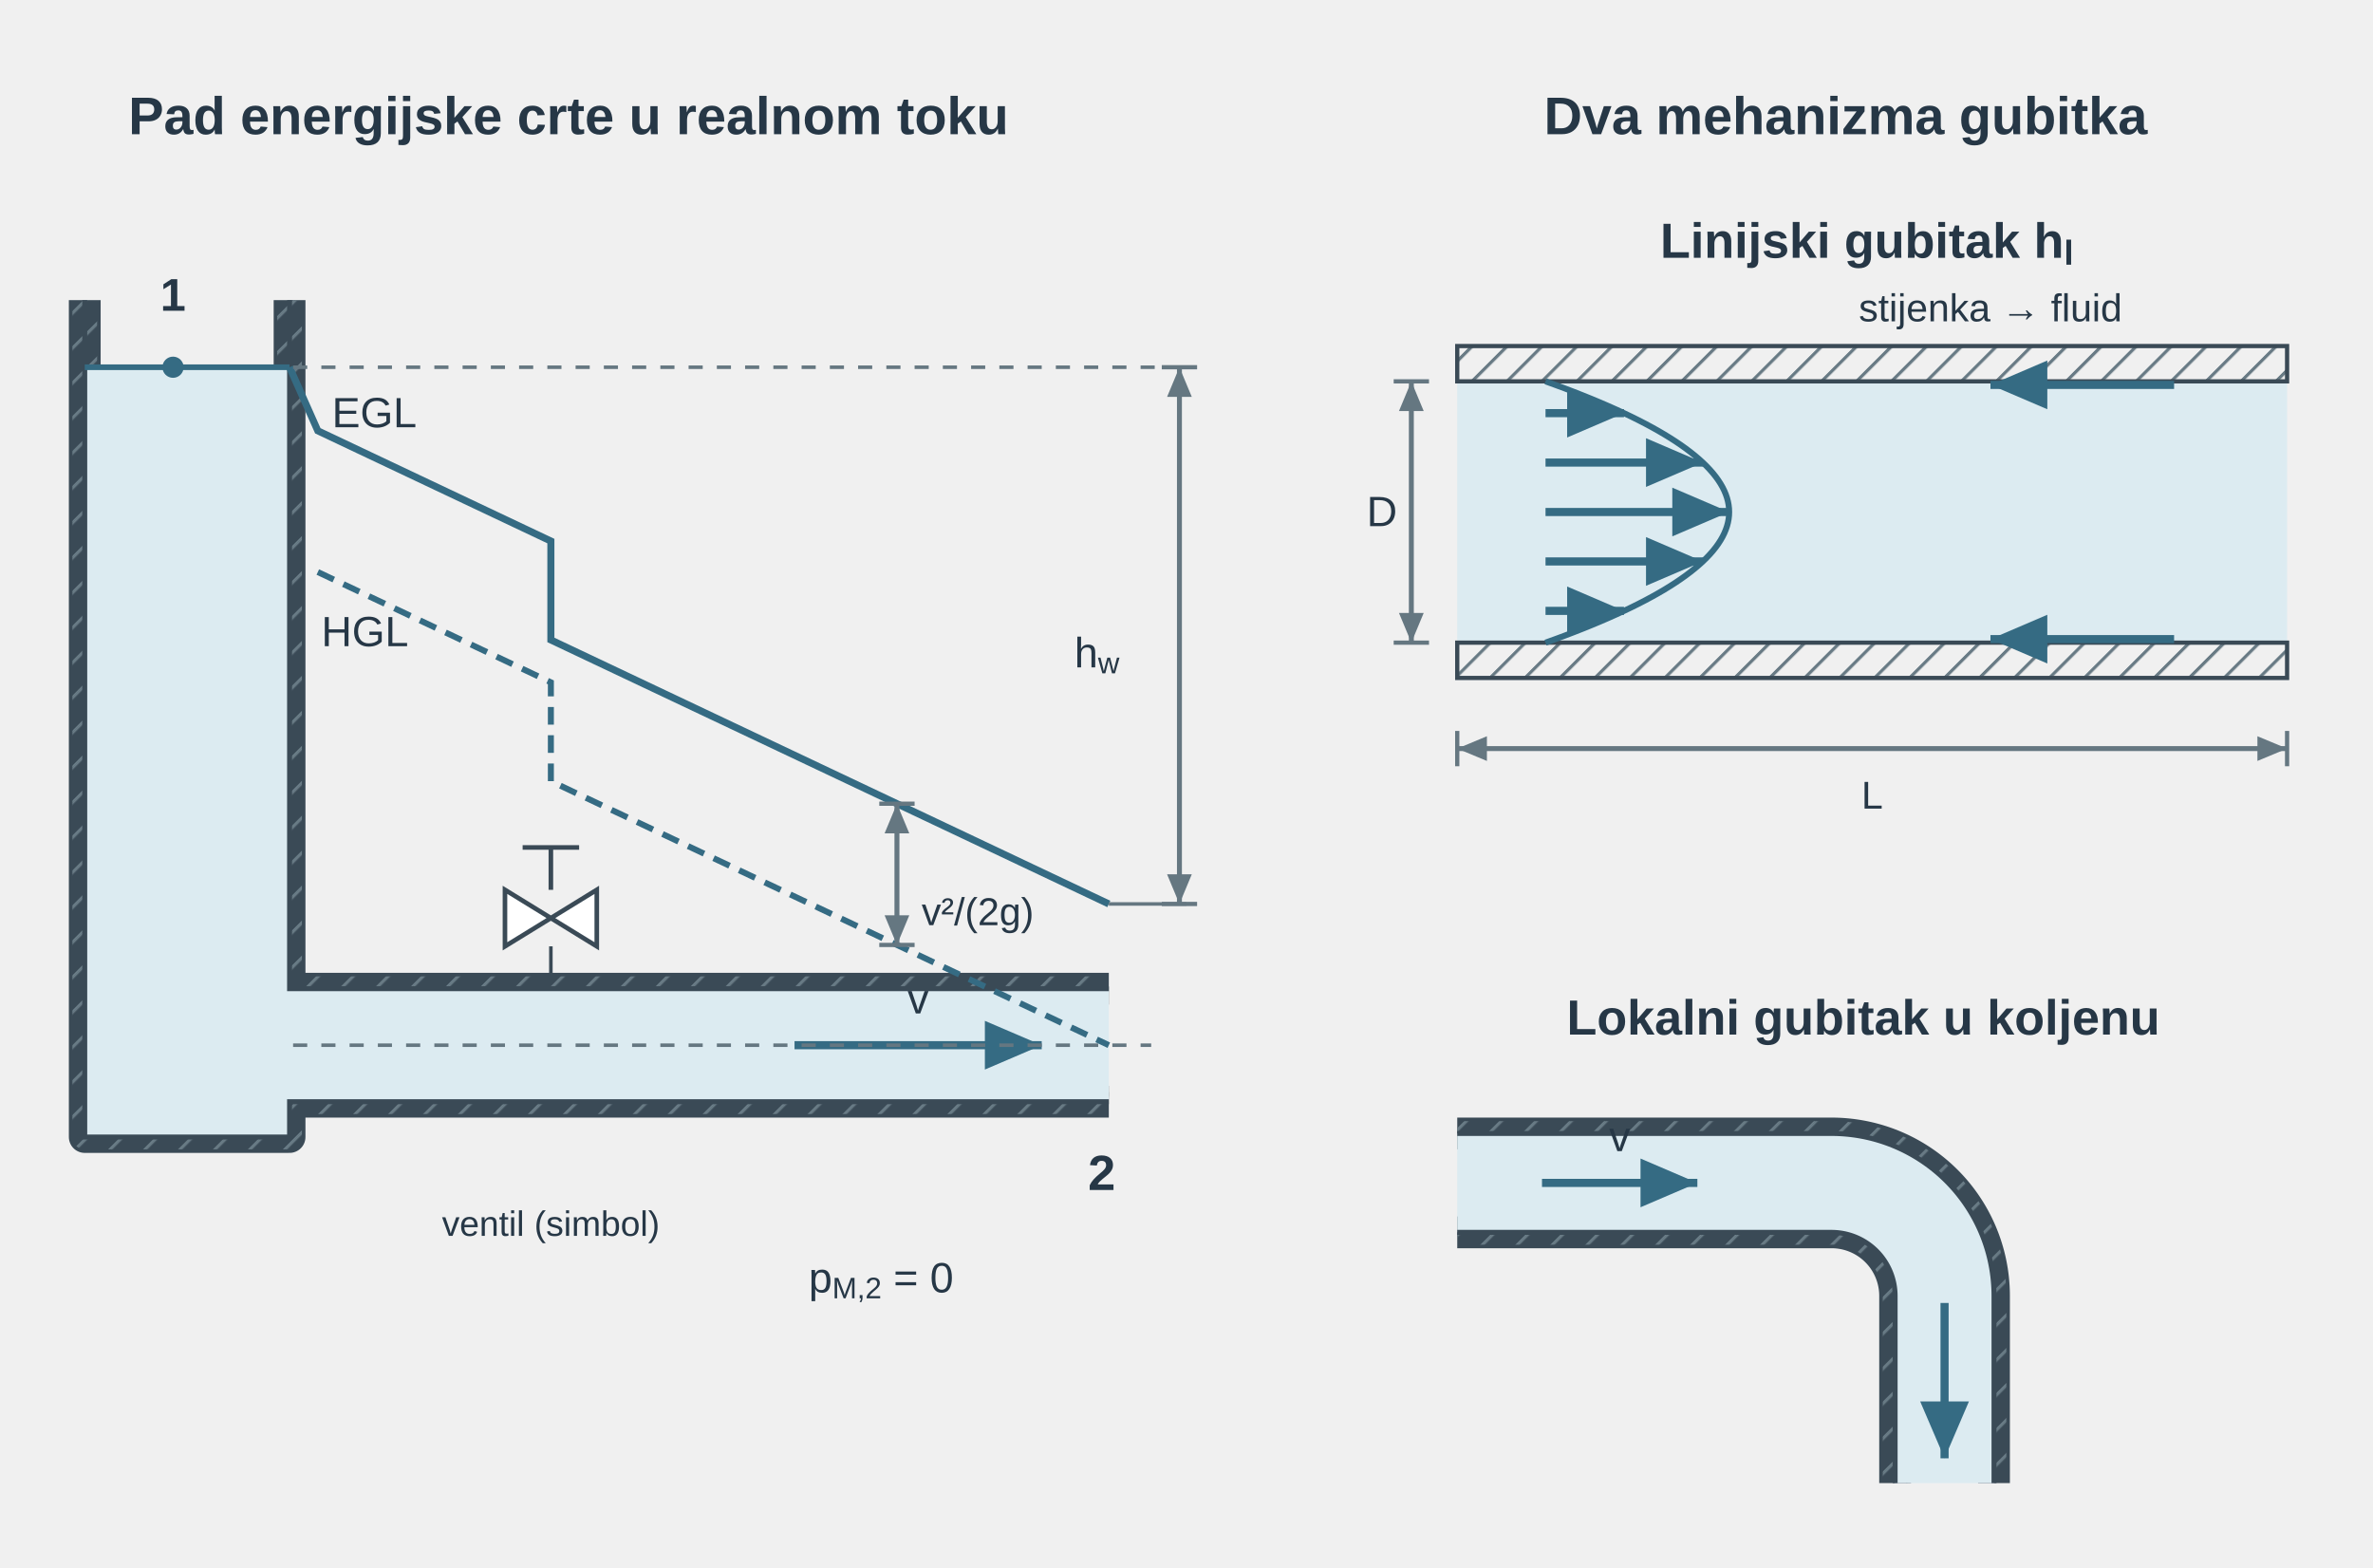
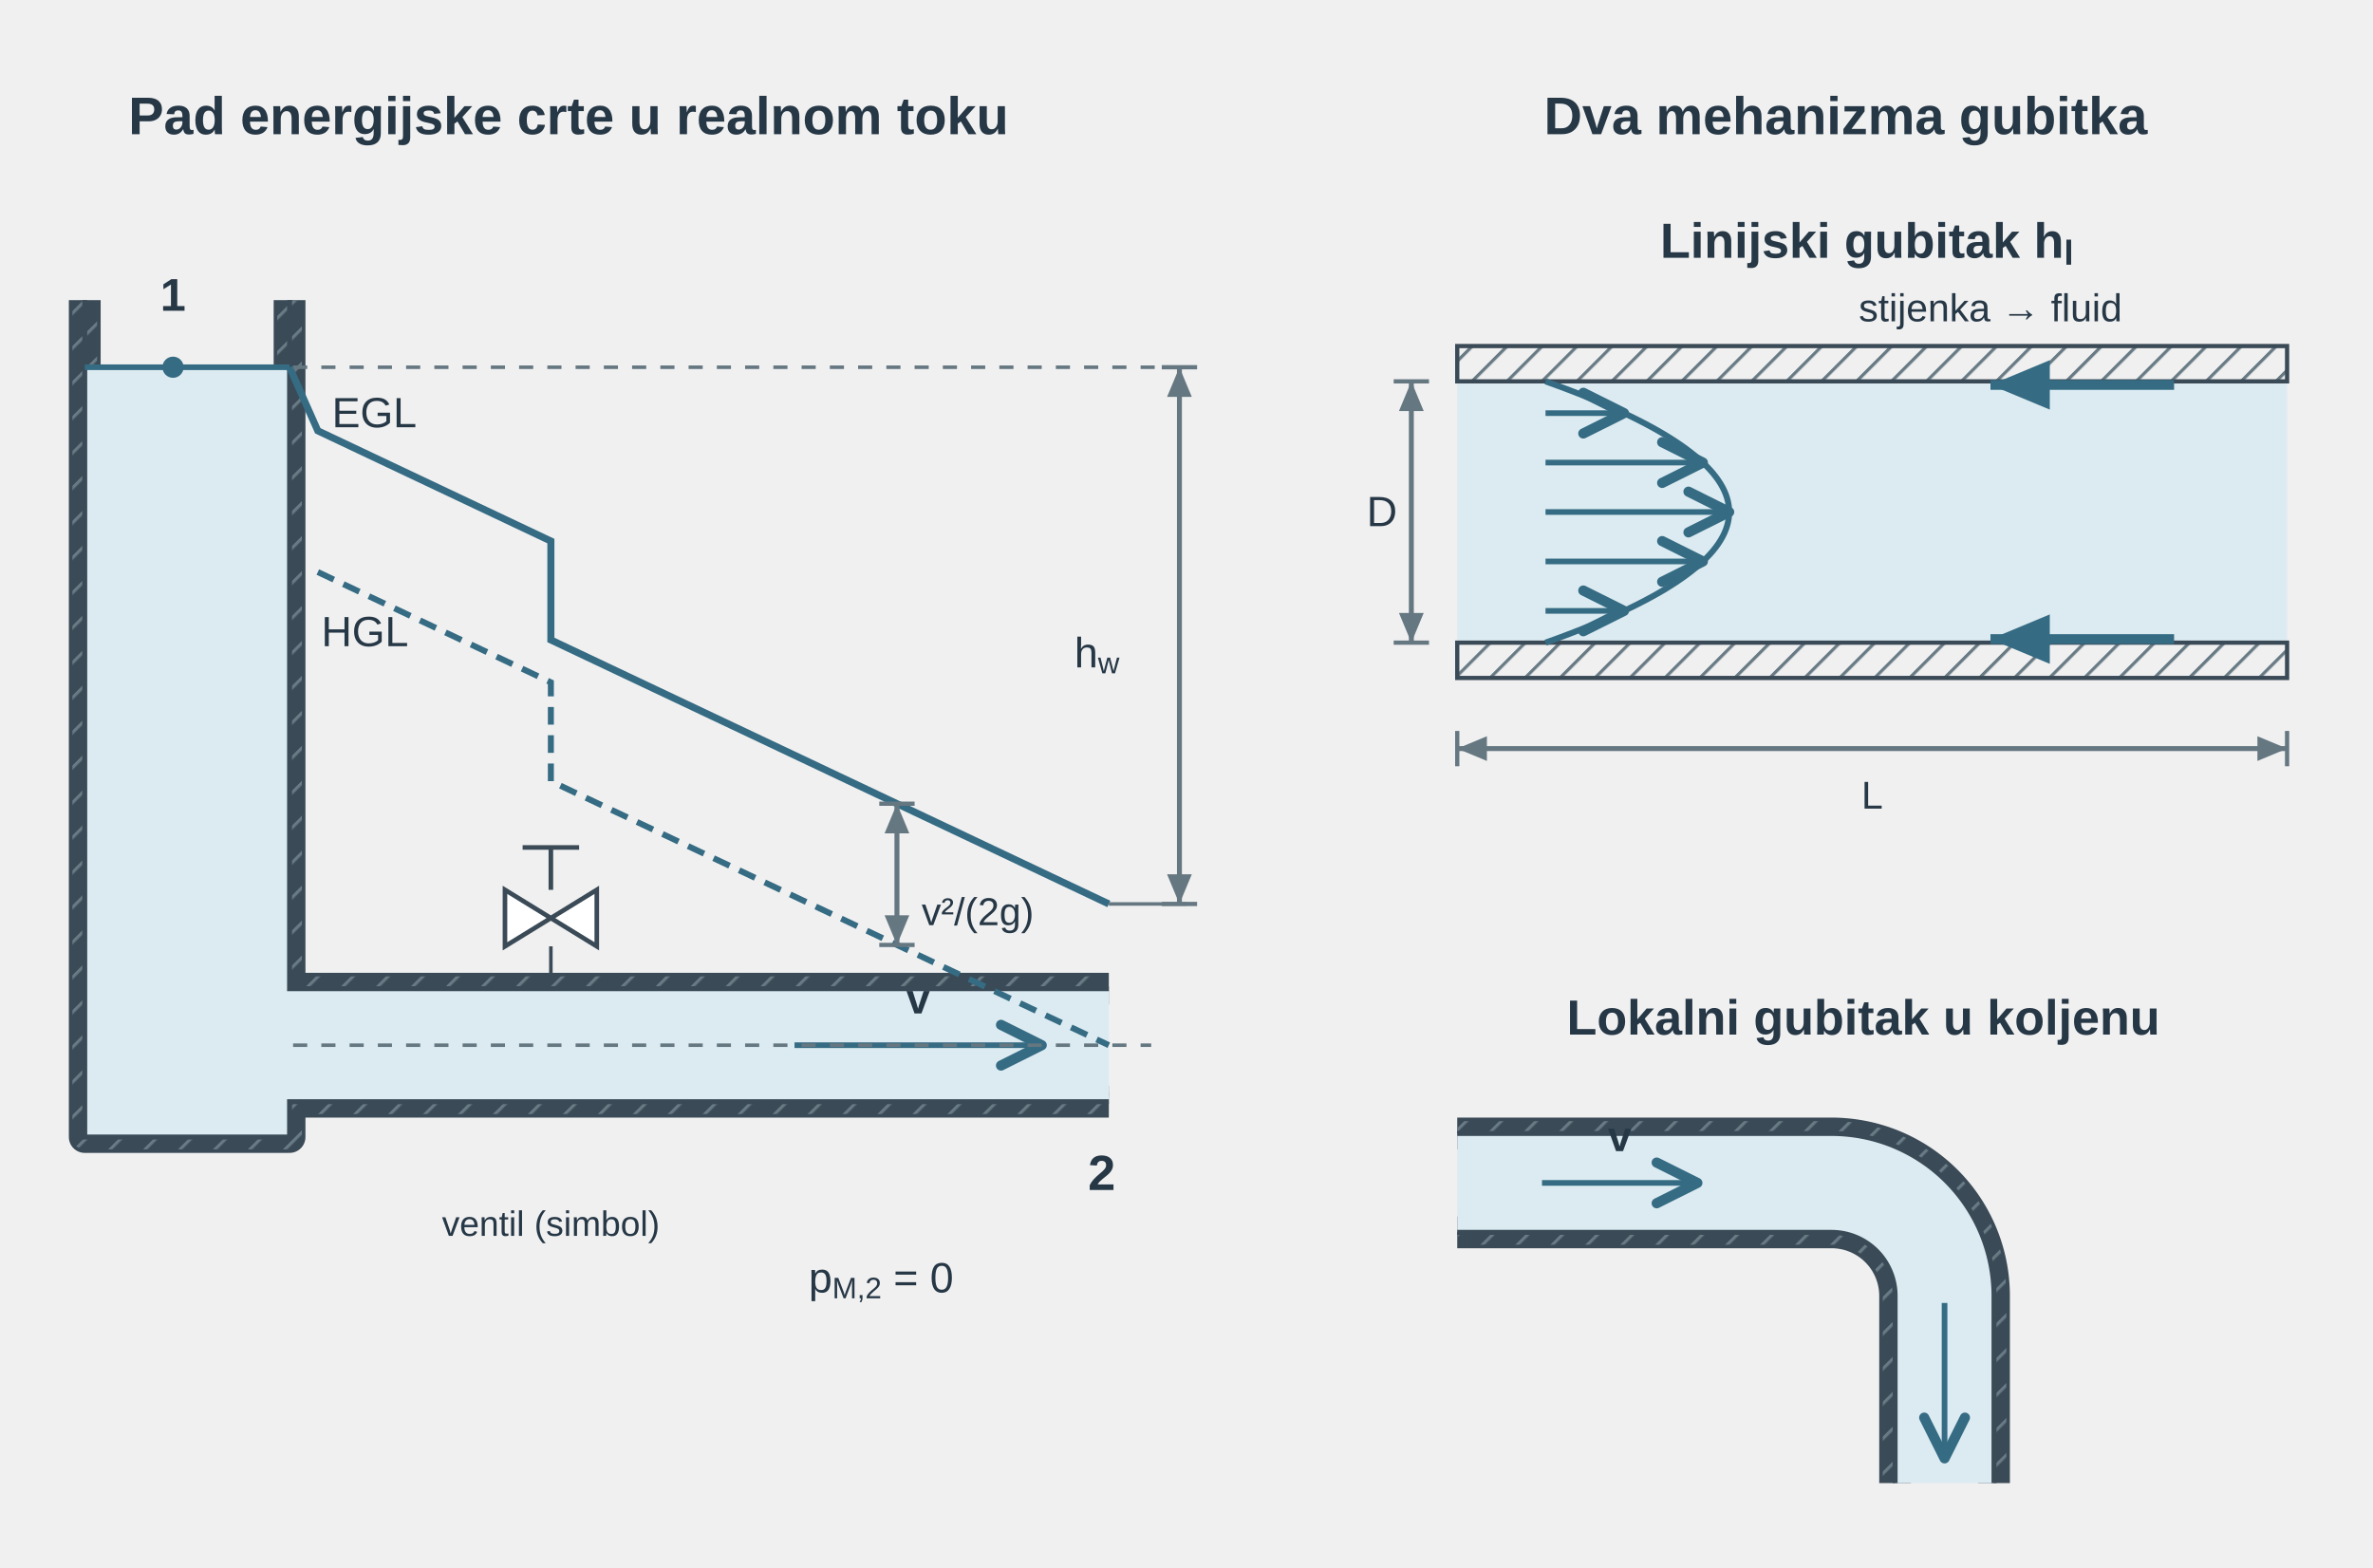
<svg xmlns="http://www.w3.org/2000/svg" viewBox="0 0 672 444" role="img" aria-labelledby="u13loss_title u13loss_desc" preserveAspectRatio="xMidYMid meet" style="display:block;width:100%;max-width:672px;height:auto;">
  <defs>
+     <marker id="u13loss_vopen" viewBox="0 0 10 10" refX="9" refY="5" markerWidth="9" markerHeight="9" orient="auto-start-reverse">
+       <path d="M1,1 L9,5 L1,9" fill="none" stroke="#356b83" stroke-width="2" stroke-linecap="round" stroke-linejoin="round" />
+     </marker>
+     <marker id="u13loss_fhead" markerWidth="6" markerHeight="5" refX="6" refY="2.5" orient="auto">
+       <path d="M0 0 L6 2.5 L0 5 Z" fill="#356b83" />
+     </marker>
    <pattern id="u13loss_hatch" width="7" height="7" patternUnits="userSpaceOnUse" patternTransform="rotate(45)">
      <line x1="0" y1="0" x2="0" y2="7" stroke="#657781" stroke-width="1.8" />
    </pattern>
    <marker id="u13loss_v" markerWidth="7" markerHeight="6" refX="7" refY="3" orient="auto">
      <path d="M0 0 L7 3 L0 6 Z" fill="#356b83" />
    </marker>
    <marker id="u13loss_dim" markerWidth="6" markerHeight="5" refX="6" refY="2.5" orient="auto-start-reverse">
      <path d="M0 0 L6 2.5 L0 5 Z" fill="#657781" />
    </marker>
    <marker id="u13loss_dimSmall" markerWidth="3" markerHeight="3" refX="3" refY="1.5" orient="auto-start-reverse">
      <path d="M0 0 L3 1.5 L0 3 Z" fill="#356b83" />
    </marker>
    <marker id="u13loss_forceMarker" markerWidth="7" markerHeight="6" refX="7" refY="3" orient="auto">
      <path d="M0 0 L7 3 L0 6 Z" fill="#356b83" />
    </marker>
    <marker id="u13loss_pressureMarker" markerWidth="7" markerHeight="6" refX="7" refY="3" orient="auto">
      <path d="M0 0 L7 3 L0 6 Z" fill="#356b83" />
    </marker>
    <marker id="u13loss_reactionMarker" markerWidth="7" markerHeight="6" refX="7" refY="3" orient="auto">
      <path d="M0 0 L7 3 L0 6 Z" fill="#356b83" />
    </marker>
    <marker id="u13loss_axisMarker" markerWidth="7" markerHeight="6" refX="7" refY="3" orient="auto">
      <path d="M0 0 L7 3 L0 6 Z" fill="#3a4a56" />
    </marker>
  </defs>
  <g id="u13loss_title-scene-1" transform="translate(-26 -4)">
    <g font-family="Arial, Liberation Sans, sans-serif" fill="#3a4a56">
      <text x="187" y="42" font-size="15" fill="#263746" text-anchor="middle" font-weight="700">Pad energijske crte u realnom toku</text>
      <path id="u13loss_pipeouter0" d="M50 89 V326 H108 V316 H340" fill="none" stroke="#3a4a56" stroke-width="9" stroke-linecap="butt" stroke-linejoin="round" />
      <path d="M50 89 V326 H108 V316 H340" fill="none" stroke="url(#u13loss_hatch)" stroke-width="7" stroke-linecap="butt" stroke-linejoin="round" />
      <path id="u13loss_pipeouter1" d="M108 89 V284 H340" fill="none" stroke="#3a4a56" stroke-width="9" stroke-linecap="butt" stroke-linejoin="round" />
      <path d="M108 89 V284 H340" fill="none" stroke="url(#u13loss_hatch)" stroke-width="7" stroke-linecap="butt" stroke-linejoin="round" />
      <path id="u13loss_pipefluid" d="M50 108 H108 V284 H340 V316 H108 V326 H50 Z" fill="#dcebf1" stroke="none" stroke-width="1.8" />
      <path id="u13loss_pipewall0" d="M50 89 V326 H108 V316 H340" fill="none" stroke="#3a4a56" stroke-width="1.4" />
      <path id="u13loss_pipewall1" d="M108 89 V284 H340" fill="none" stroke="#3a4a56" stroke-width="1.4" />
      <line id="u13loss_surface" x1="50" y1="108" x2="108" y2="108" stroke="#356b83" stroke-width="1.6" />
      <circle cx="75" cy="108" r="3" fill="#356b83" />
      <text x="75" y="92" font-size="13" fill="#263746" text-anchor="middle" font-weight="700">1</text>
-       <path id="u13loss_velocity" d="M251 300 L321 300" fill="none" stroke="#356b83" stroke-width="2.3" marker-end="url(#u13loss_v)" />
-       <text x="286.0" y="291" font-size="12" fill="#263746" text-anchor="middle">v</text>
+       <path id="u13loss_velocity" d="M251 300 L321 300" fill="none" stroke="#356b83" stroke-width="1.6" marker-end="url(#u13loss_vopen)" data-mf1-vector="velocity" />
+       <text x="286.0" y="291" font-size="12" fill="#263746" text-anchor="middle" font-weight="700">v</text>
      <text x="338" y="341" font-size="14" fill="#263746" text-anchor="middle" font-weight="700">2</text>
      <text x="255" y="370" font-size="12" fill="#263746" text-anchor="start">p<tspan baseline-shift="sub" font-size="0.7em">M,2</tspan> = 0</text>
      <line id="u13loss_axis" x1="109" y1="300" x2="352" y2="300" stroke="#657781" stroke-width="1" stroke-dasharray="4 4" />
      <path id="u13loss_egl" d="M108 108 L116 126 L182 157.232 L182 185.232 L340 260" fill="none" stroke="#356b83" stroke-width="2" />
      <path id="u13loss_hgl" d="M116 166 L182 197.232 L182 225.232 L340 300" fill="none" stroke="#356b83" stroke-width="1.7" stroke-dasharray="5 3" />
      <text x="120" y="125" font-size="12" fill="#263746" text-anchor="start">EGL</text>
      <text x="117" y="187" font-size="12" fill="#263746" text-anchor="start">HGL</text>
      <line x1="109" y1="108" x2="362" y2="108" stroke="#657781" stroke-width="1" stroke-dasharray="4 4" />
      <line x1="340" y1="260" x2="362" y2="260" stroke="#657781" stroke-width="1" />
      <line x1="355" y1="108" x2="365" y2="108" stroke="#657781" stroke-width="1.2" />
      <line x1="355" y1="260" x2="365" y2="260" stroke="#657781" stroke-width="1.2" />
-       <path id="u13loss_lossHead" d="M360 108 L360 260" fill="none" stroke="#657781" stroke-width="1.4" marker-start="url(#u13loss_dim)" marker-end="url(#u13loss_dim)" />
+       <path id="u13loss_lossHead" d="M360 108 L360 260" fill="none" stroke="#657781" stroke-width="1.4" marker-start="url(#u13loss_dim)" marker-end="url(#u13loss_dim)" data-mf1-role="dimension" />
      <text x="343" y="193" font-size="12" fill="#263746" text-anchor="end">h<tspan baseline-shift="sub" font-size="0.7em">w</tspan>
      </text>
      <line x1="275" y1="231.607" x2="285" y2="231.607" stroke="#657781" stroke-width="1.2" />
      <line x1="275" y1="271.607" x2="285" y2="271.607" stroke="#657781" stroke-width="1.2" />
-       <path id="u13loss_velocityHead" d="M280 231.607 L280 271.607" fill="none" stroke="#657781" stroke-width="1.4" marker-start="url(#u13loss_dim)" marker-end="url(#u13loss_dim)" />
+       <path id="u13loss_velocityHead" d="M280 231.607 L280 271.607" fill="none" stroke="#657781" stroke-width="1.4" marker-start="url(#u13loss_dim)" marker-end="url(#u13loss_dim)" data-mf1-role="dimension" />
      <text x="287" y="266" font-size="11" fill="#263746" text-anchor="start">v²/(2g)</text>
      <path id="u13loss_valveSymbol" d="M169 256 L195 272 V256 L169 272 Z" fill="#ffffff" stroke="#3a4a56" stroke-width="1.3" />
      <line x1="182" y1="256" x2="182" y2="244" stroke="#3a4a56" stroke-width="1.3" />
      <line x1="174" y1="244" x2="190" y2="244" stroke="#3a4a56" stroke-width="1.3" />
      <line x1="182" y1="272" x2="182" y2="282" stroke="#3a4a56" stroke-width="1" />
      <text x="182" y="354" font-size="10" fill="#263746" text-anchor="middle">ventil (simbol)</text>
    </g>
  </g>
  <g id="u13loss_title-scene-2" transform="translate(-303.3281 -4)">
    <g font-family="Arial, Liberation Sans, sans-serif" fill="#3a4a56">
      <text x="826" y="42" font-size="15" fill="#263746" text-anchor="middle" font-weight="700">Dva mehanizma gubitka</text>
      <text x="832" y="77" font-size="14" fill="#263746" text-anchor="middle" font-weight="700">Linijski gubitak h<tspan baseline-shift="sub" font-size="0.7em">l</tspan>
      </text>
      <rect id="u13loss_laminarFluid" x="716" y="112" width="235" height="74" rx="0" fill="#dcebf1" stroke="none" stroke-width="1.2" />
      <rect id="u13loss_laminarTop" x="716" y="102" width="235" height="10" rx="0" fill="url(#u13loss_hatch)" stroke="#3a4a56" stroke-width="1.2" />
      <rect id="u13loss_laminarBottom" x="716" y="186" width="235" height="10" rx="0" fill="url(#u13loss_hatch)" stroke="#3a4a56" stroke-width="1.2" />
      <path id="u13loss_laminarProfile" d="M741 112 L743.773 113 L746.47 114 L749.091 115 L751.635 116 L754.104 117 L756.497 118 L758.814 119 L761.056 120 L763.221 121 L765.31 122 L767.323 123 L769.26 124 L771.121 125 L772.907 126 L774.616 127 L776.249 128 L777.806 129 L779.288 130 L780.693 131 L782.023 132 L783.276 133 L784.454 134 L785.555 135 L786.581 136 L787.53 137 L788.404 138 L789.202 139 L789.923 140 L790.569 141 L791.139 142 L791.633 143 L792.05 144 L792.392 145 L792.658 146 L792.848 147 L792.962 148 L793 149 L792.962 150 L792.848 151 L792.658 152 L792.392 153 L792.05 154 L791.633 155 L791.139 156 L790.569 157 L789.923 158 L789.202 159 L788.404 160 L787.53 161 L786.581 162 L785.555 163 L784.454 164 L783.276 165 L782.023 166 L780.693 167 L779.288 168 L777.806 169 L776.249 170 L774.616 171 L772.907 172 L771.121 173 L769.26 174 L767.323 175 L765.31 176 L763.221 177 L761.056 178 L758.814 179 L756.497 180 L754.104 181 L751.635 182 L749.091 183 L746.47 184 L743.773 185 L741 186" fill="none" stroke="#356b83" stroke-width="1.7" />
-       <path id="u13loss_laminarVelocity0" d="M741 121 L763.221 121" fill="none" stroke="#356b83" stroke-width="2.3" marker-end="url(#u13loss_v)" />
-       <path id="u13loss_laminarVelocity1" d="M741 135 L785.555 135" fill="none" stroke="#356b83" stroke-width="2.3" marker-end="url(#u13loss_v)" />
-       <path id="u13loss_laminarVelocity2" d="M741 149 L793.0 149" fill="none" stroke="#356b83" stroke-width="2.3" marker-end="url(#u13loss_v)" />
-       <path id="u13loss_laminarVelocity3" d="M741 163 L785.555 163" fill="none" stroke="#356b83" stroke-width="2.3" marker-end="url(#u13loss_v)" />
-       <path id="u13loss_laminarVelocity4" d="M741 177 L763.221 177" fill="none" stroke="#356b83" stroke-width="2.3" marker-end="url(#u13loss_v)" />
-       <path id="u13loss_shearTop" d="M919 113 L867 113" fill="none" stroke="#356b83" stroke-width="2.3" marker-end="url(#u13loss_forceMarker)" />
-       <path id="u13loss_shearBottom" d="M919 185 L867 185" fill="none" stroke="#356b83" stroke-width="2.3" marker-end="url(#u13loss_forceMarker)" />
+       <path id="u13loss_laminarVelocity0" d="M741 121 L763.221 121" fill="none" stroke="#356b83" stroke-width="1.6" marker-end="url(#u13loss_vopen)" data-mf1-vector="velocity" />
+       <path id="u13loss_laminarVelocity1" d="M741 135 L785.555 135" fill="none" stroke="#356b83" stroke-width="1.6" marker-end="url(#u13loss_vopen)" data-mf1-vector="velocity" />
+       <path id="u13loss_laminarVelocity2" d="M741 149 L793.0 149" fill="none" stroke="#356b83" stroke-width="1.6" marker-end="url(#u13loss_vopen)" data-mf1-vector="velocity" />
+       <path id="u13loss_laminarVelocity3" d="M741 163 L785.555 163" fill="none" stroke="#356b83" stroke-width="1.6" marker-end="url(#u13loss_vopen)" data-mf1-vector="velocity" />
+       <path id="u13loss_laminarVelocity4" d="M741 177 L763.221 177" fill="none" stroke="#356b83" stroke-width="1.6" marker-end="url(#u13loss_vopen)" data-mf1-vector="velocity" />
+       <path id="u13loss_shearTop" d="M919 113 L867 113" fill="none" stroke="#356b83" stroke-width="2.8" marker-end="url(#u13loss_fhead)" data-mf1-vector="force" />
+       <path id="u13loss_shearBottom" d="M919 185 L867 185" fill="none" stroke="#356b83" stroke-width="2.8" marker-end="url(#u13loss_fhead)" data-mf1-vector="force" />
      <text x="867" y="95" font-size="11" fill="#263746" text-anchor="middle">stijenka → fluid</text>
      <line x1="698" y1="112" x2="708" y2="112" stroke="#657781" stroke-width="1.2" />
      <line x1="698" y1="186" x2="708" y2="186" stroke="#657781" stroke-width="1.2" />
-       <path id="u13loss_D" d="M703 112 L703 186" fill="none" stroke="#657781" stroke-width="1.4" marker-start="url(#u13loss_dim)" marker-end="url(#u13loss_dim)" />
+       <path id="u13loss_D" d="M703 112 L703 186" fill="none" stroke="#657781" stroke-width="1.4" marker-start="url(#u13loss_dim)" marker-end="url(#u13loss_dim)" data-mf1-role="dimension" />
      <text x="699" y="153" font-size="12" fill="#263746" text-anchor="end">D</text>
      <line x1="716" y1="211" x2="716" y2="221" stroke="#657781" stroke-width="1.2" />
      <line x1="951" y1="211" x2="951" y2="221" stroke="#657781" stroke-width="1.2" />
-       <path id="u13loss_L" d="M716 216 L951 216" fill="none" stroke="#657781" stroke-width="1.4" marker-start="url(#u13loss_dim)" marker-end="url(#u13loss_dim)" />
+       <path id="u13loss_L" d="M716 216 L951 216" fill="none" stroke="#657781" stroke-width="1.4" marker-start="url(#u13loss_dim)" marker-end="url(#u13loss_dim)" data-mf1-role="dimension" />
      <text x="833.5" y="233" font-size="11" fill="#263746" text-anchor="middle">L</text>
      <text x="831" y="297" font-size="14" fill="#263746" text-anchor="middle" font-weight="700">Lokalni gubitak u koljenu</text>
      <path id="u13loss_elbowouter0" d="M716 325 H822 L822 325 L822.803 325.007 L823.605 325.028 L824.407 325.063 L825.209 325.112 L826.009 325.175 L826.808 325.252 L827.606 325.343 L828.402 325.448 L829.196 325.566 L829.988 325.699 L830.777 325.845 L831.564 326.005 L832.348 326.179 L833.128 326.366 L833.906 326.567 L834.679 326.782 L835.449 327.01 L836.215 327.251 L836.976 327.506 L837.733 327.774 L838.485 328.055 L839.232 328.35 L839.974 328.657 L840.71 328.977 L841.44 329.31 L842.165 329.655 L842.884 330.014 L843.596 330.384 L844.301 330.767 L845 331.163 L845.692 331.57 L846.376 331.99 L847.053 332.421 L847.723 332.864 L848.385 333.319 L849.038 333.785 L849.683 334.263 L850.32 334.752 L850.949 335.251 L851.568 335.762 L852.179 336.283 L852.78 336.815 L853.372 337.358 L853.954 337.91 L854.527 338.473 L855.09 339.046 L855.642 339.628 L856.185 340.22 L856.717 340.821 L857.238 341.432 L857.749 342.051 L858.248 342.68 L858.737 343.317 L859.215 343.962 L859.681 344.615 L860.136 345.277 L860.579 345.947 L861.01 346.624 L861.43 347.308 L861.837 348 L862.233 348.699 L862.616 349.404 L862.986 350.116 L863.345 350.835 L863.69 351.56 L864.023 352.29 L864.343 353.026 L864.65 353.768 L864.945 354.515 L865.226 355.267 L865.494 356.024 L865.749 356.785 L865.99 357.551 L866.218 358.321 L866.433 359.094 L866.634 359.872 L866.821 360.652 L866.995 361.436 L867.155 362.223 L867.301 363.012 L867.434 363.804 L867.552 364.598 L867.657 365.394 L867.748 366.192 L867.825 366.991 L867.888 367.791 L867.937 368.593 L867.972 369.395 L867.993 370.197 L868 371 V424" fill="none" stroke="#3a4a56" stroke-width="9" stroke-linecap="butt" stroke-linejoin="round" />
      <path d="M716 325 H822 L822 325 L822.803 325.007 L823.605 325.028 L824.407 325.063 L825.209 325.112 L826.009 325.175 L826.808 325.252 L827.606 325.343 L828.402 325.448 L829.196 325.566 L829.988 325.699 L830.777 325.845 L831.564 326.005 L832.348 326.179 L833.128 326.366 L833.906 326.567 L834.679 326.782 L835.449 327.01 L836.215 327.251 L836.976 327.506 L837.733 327.774 L838.485 328.055 L839.232 328.35 L839.974 328.657 L840.71 328.977 L841.44 329.31 L842.165 329.655 L842.884 330.014 L843.596 330.384 L844.301 330.767 L845 331.163 L845.692 331.57 L846.376 331.99 L847.053 332.421 L847.723 332.864 L848.385 333.319 L849.038 333.785 L849.683 334.263 L850.32 334.752 L850.949 335.251 L851.568 335.762 L852.179 336.283 L852.78 336.815 L853.372 337.358 L853.954 337.91 L854.527 338.473 L855.09 339.046 L855.642 339.628 L856.185 340.22 L856.717 340.821 L857.238 341.432 L857.749 342.051 L858.248 342.68 L858.737 343.317 L859.215 343.962 L859.681 344.615 L860.136 345.277 L860.579 345.947 L861.01 346.624 L861.43 347.308 L861.837 348 L862.233 348.699 L862.616 349.404 L862.986 350.116 L863.345 350.835 L863.69 351.56 L864.023 352.29 L864.343 353.026 L864.65 353.768 L864.945 354.515 L865.226 355.267 L865.494 356.024 L865.749 356.785 L865.99 357.551 L866.218 358.321 L866.433 359.094 L866.634 359.872 L866.821 360.652 L866.995 361.436 L867.155 362.223 L867.301 363.012 L867.434 363.804 L867.552 364.598 L867.657 365.394 L867.748 366.192 L867.825 366.991 L867.888 367.791 L867.937 368.593 L867.972 369.395 L867.993 370.197 L868 371 V424" fill="none" stroke="url(#u13loss_hatch)" stroke-width="7" stroke-linecap="butt" stroke-linejoin="round" />
      <path id="u13loss_elbowouter1" d="M716 353 H822 L822 353 L822.314 353.003 L822.628 353.011 L822.942 353.025 L823.256 353.044 L823.569 353.068 L823.882 353.099 L824.194 353.134 L824.505 353.175 L824.816 353.222 L825.126 353.273 L825.435 353.331 L825.742 353.393 L826.049 353.461 L826.355 353.535 L826.659 353.613 L826.961 353.697 L827.263 353.787 L827.562 353.881 L827.86 353.981 L828.156 354.086 L828.451 354.196 L828.743 354.311 L829.033 354.431 L829.321 354.556 L829.607 354.686 L829.891 354.822 L830.172 354.962 L830.45 355.107 L830.727 355.257 L831 355.412 L831.271 355.571 L831.539 355.735 L831.804 355.904 L832.065 356.077 L832.324 356.255 L832.58 356.438 L832.833 356.625 L833.082 356.816 L833.328 357.011 L833.57 357.211 L833.809 357.415 L834.044 357.623 L834.276 357.836 L834.504 358.052 L834.728 358.272 L834.948 358.496 L835.164 358.724 L835.377 358.956 L835.585 359.191 L835.789 359.43 L835.989 359.672 L836.184 359.918 L836.375 360.167 L836.562 360.42 L836.745 360.676 L836.923 360.935 L837.096 361.196 L837.265 361.461 L837.429 361.729 L837.588 362 L837.743 362.273 L837.893 362.55 L838.038 362.828 L838.178 363.109 L838.314 363.393 L838.444 363.679 L838.569 363.967 L838.689 364.257 L838.804 364.549 L838.914 364.844 L839.019 365.14 L839.119 365.438 L839.213 365.737 L839.303 366.039 L839.387 366.341 L839.465 366.645 L839.539 366.951 L839.607 367.258 L839.669 367.565 L839.727 367.874 L839.778 368.184 L839.825 368.495 L839.866 368.806 L839.901 369.118 L839.932 369.431 L839.956 369.744 L839.975 370.058 L839.989 370.372 L839.997 370.686 L840 371 V424" fill="none" stroke="#3a4a56" stroke-width="9" stroke-linecap="butt" stroke-linejoin="round" />
      <path d="M716 353 H822 L822 353 L822.314 353.003 L822.628 353.011 L822.942 353.025 L823.256 353.044 L823.569 353.068 L823.882 353.099 L824.194 353.134 L824.505 353.175 L824.816 353.222 L825.126 353.273 L825.435 353.331 L825.742 353.393 L826.049 353.461 L826.355 353.535 L826.659 353.613 L826.961 353.697 L827.263 353.787 L827.562 353.881 L827.86 353.981 L828.156 354.086 L828.451 354.196 L828.743 354.311 L829.033 354.431 L829.321 354.556 L829.607 354.686 L829.891 354.822 L830.172 354.962 L830.45 355.107 L830.727 355.257 L831 355.412 L831.271 355.571 L831.539 355.735 L831.804 355.904 L832.065 356.077 L832.324 356.255 L832.58 356.438 L832.833 356.625 L833.082 356.816 L833.328 357.011 L833.57 357.211 L833.809 357.415 L834.044 357.623 L834.276 357.836 L834.504 358.052 L834.728 358.272 L834.948 358.496 L835.164 358.724 L835.377 358.956 L835.585 359.191 L835.789 359.43 L835.989 359.672 L836.184 359.918 L836.375 360.167 L836.562 360.42 L836.745 360.676 L836.923 360.935 L837.096 361.196 L837.265 361.461 L837.429 361.729 L837.588 362 L837.743 362.273 L837.893 362.55 L838.038 362.828 L838.178 363.109 L838.314 363.393 L838.444 363.679 L838.569 363.967 L838.689 364.257 L838.804 364.549 L838.914 364.844 L839.019 365.14 L839.119 365.438 L839.213 365.737 L839.303 366.039 L839.387 366.341 L839.465 366.645 L839.539 366.951 L839.607 367.258 L839.669 367.565 L839.727 367.874 L839.778 368.184 L839.825 368.495 L839.866 368.806 L839.901 369.118 L839.932 369.431 L839.956 369.744 L839.975 370.058 L839.989 370.372 L839.997 370.686 L840 371 V424" fill="none" stroke="url(#u13loss_hatch)" stroke-width="7" stroke-linecap="butt" stroke-linejoin="round" />
      <path id="u13loss_elbowfluid" d="M716 325 H822 L822 325 L822.803 325.007 L823.605 325.028 L824.407 325.063 L825.209 325.112 L826.009 325.175 L826.808 325.252 L827.606 325.343 L828.402 325.448 L829.196 325.566 L829.988 325.699 L830.777 325.845 L831.564 326.005 L832.348 326.179 L833.128 326.366 L833.906 326.567 L834.679 326.782 L835.449 327.01 L836.215 327.251 L836.976 327.506 L837.733 327.774 L838.485 328.055 L839.232 328.35 L839.974 328.657 L840.71 328.977 L841.44 329.31 L842.165 329.655 L842.884 330.014 L843.596 330.384 L844.301 330.767 L845 331.163 L845.692 331.57 L846.376 331.99 L847.053 332.421 L847.723 332.864 L848.385 333.319 L849.038 333.785 L849.683 334.263 L850.32 334.752 L850.949 335.251 L851.568 335.762 L852.179 336.283 L852.78 336.815 L853.372 337.358 L853.954 337.91 L854.527 338.473 L855.09 339.046 L855.642 339.628 L856.185 340.22 L856.717 340.821 L857.238 341.432 L857.749 342.051 L858.248 342.68 L858.737 343.317 L859.215 343.962 L859.681 344.615 L860.136 345.277 L860.579 345.947 L861.01 346.624 L861.43 347.308 L861.837 348 L862.233 348.699 L862.616 349.404 L862.986 350.116 L863.345 350.835 L863.69 351.56 L864.023 352.29 L864.343 353.026 L864.65 353.768 L864.945 354.515 L865.226 355.267 L865.494 356.024 L865.749 356.785 L865.99 357.551 L866.218 358.321 L866.433 359.094 L866.634 359.872 L866.821 360.652 L866.995 361.436 L867.155 362.223 L867.301 363.012 L867.434 363.804 L867.552 364.598 L867.657 365.394 L867.748 366.192 L867.825 366.991 L867.888 367.791 L867.937 368.593 L867.972 369.395 L867.993 370.197 L868 371 V424 H840 V371 L840 371 L839.997 370.686 L839.989 370.372 L839.975 370.058 L839.956 369.744 L839.932 369.431 L839.901 369.118 L839.866 368.806 L839.825 368.495 L839.778 368.184 L839.727 367.874 L839.669 367.565 L839.607 367.258 L839.539 366.951 L839.465 366.645 L839.387 366.341 L839.303 366.039 L839.213 365.737 L839.119 365.438 L839.019 365.14 L838.914 364.844 L838.804 364.549 L838.689 364.257 L838.569 363.967 L838.444 363.679 L838.314 363.393 L838.178 363.109 L838.038 362.828 L837.893 362.55 L837.743 362.273 L837.588 362 L837.429 361.729 L837.265 361.461 L837.096 361.196 L836.923 360.935 L836.745 360.676 L836.562 360.42 L836.375 360.167 L836.184 359.918 L835.989 359.672 L835.789 359.43 L835.585 359.191 L835.377 358.956 L835.164 358.724 L834.948 358.496 L834.728 358.272 L834.504 358.052 L834.276 357.836 L834.044 357.623 L833.809 357.415 L833.57 357.211 L833.328 357.011 L833.082 356.816 L832.833 356.625 L832.58 356.438 L832.324 356.255 L832.065 356.077 L831.804 355.904 L831.539 355.735 L831.271 355.571 L831 355.412 L830.727 355.257 L830.45 355.107 L830.172 354.962 L829.891 354.822 L829.607 354.686 L829.321 354.556 L829.033 354.431 L828.743 354.311 L828.451 354.196 L828.156 354.086 L827.86 353.981 L827.562 353.881 L827.263 353.787 L826.961 353.697 L826.659 353.613 L826.355 353.535 L826.049 353.461 L825.742 353.393 L825.435 353.331 L825.126 353.273 L824.816 353.222 L824.505 353.175 L824.194 353.134 L823.882 353.099 L823.569 353.068 L823.256 353.044 L822.942 353.025 L822.628 353.011 L822.314 353.003 L822 353 H716 Z" fill="#dcebf1" stroke="none" stroke-width="1.8" />
      <path id="u13loss_elbowwall0" d="M716 325 H822 L822 325 L822.803 325.007 L823.605 325.028 L824.407 325.063 L825.209 325.112 L826.009 325.175 L826.808 325.252 L827.606 325.343 L828.402 325.448 L829.196 325.566 L829.988 325.699 L830.777 325.845 L831.564 326.005 L832.348 326.179 L833.128 326.366 L833.906 326.567 L834.679 326.782 L835.449 327.01 L836.215 327.251 L836.976 327.506 L837.733 327.774 L838.485 328.055 L839.232 328.35 L839.974 328.657 L840.71 328.977 L841.44 329.31 L842.165 329.655 L842.884 330.014 L843.596 330.384 L844.301 330.767 L845 331.163 L845.692 331.57 L846.376 331.99 L847.053 332.421 L847.723 332.864 L848.385 333.319 L849.038 333.785 L849.683 334.263 L850.32 334.752 L850.949 335.251 L851.568 335.762 L852.179 336.283 L852.78 336.815 L853.372 337.358 L853.954 337.91 L854.527 338.473 L855.09 339.046 L855.642 339.628 L856.185 340.22 L856.717 340.821 L857.238 341.432 L857.749 342.051 L858.248 342.68 L858.737 343.317 L859.215 343.962 L859.681 344.615 L860.136 345.277 L860.579 345.947 L861.01 346.624 L861.43 347.308 L861.837 348 L862.233 348.699 L862.616 349.404 L862.986 350.116 L863.345 350.835 L863.69 351.56 L864.023 352.29 L864.343 353.026 L864.65 353.768 L864.945 354.515 L865.226 355.267 L865.494 356.024 L865.749 356.785 L865.99 357.551 L866.218 358.321 L866.433 359.094 L866.634 359.872 L866.821 360.652 L866.995 361.436 L867.155 362.223 L867.301 363.012 L867.434 363.804 L867.552 364.598 L867.657 365.394 L867.748 366.192 L867.825 366.991 L867.888 367.791 L867.937 368.593 L867.972 369.395 L867.993 370.197 L868 371 V424" fill="none" stroke="#3a4a56" stroke-width="1.4" />
      <path id="u13loss_elbowwall1" d="M716 353 H822 L822 353 L822.314 353.003 L822.628 353.011 L822.942 353.025 L823.256 353.044 L823.569 353.068 L823.882 353.099 L824.194 353.134 L824.505 353.175 L824.816 353.222 L825.126 353.273 L825.435 353.331 L825.742 353.393 L826.049 353.461 L826.355 353.535 L826.659 353.613 L826.961 353.697 L827.263 353.787 L827.562 353.881 L827.86 353.981 L828.156 354.086 L828.451 354.196 L828.743 354.311 L829.033 354.431 L829.321 354.556 L829.607 354.686 L829.891 354.822 L830.172 354.962 L830.45 355.107 L830.727 355.257 L831 355.412 L831.271 355.571 L831.539 355.735 L831.804 355.904 L832.065 356.077 L832.324 356.255 L832.58 356.438 L832.833 356.625 L833.082 356.816 L833.328 357.011 L833.57 357.211 L833.809 357.415 L834.044 357.623 L834.276 357.836 L834.504 358.052 L834.728 358.272 L834.948 358.496 L835.164 358.724 L835.377 358.956 L835.585 359.191 L835.789 359.43 L835.989 359.672 L836.184 359.918 L836.375 360.167 L836.562 360.42 L836.745 360.676 L836.923 360.935 L837.096 361.196 L837.265 361.461 L837.429 361.729 L837.588 362 L837.743 362.273 L837.893 362.55 L838.038 362.828 L838.178 363.109 L838.314 363.393 L838.444 363.679 L838.569 363.967 L838.689 364.257 L838.804 364.549 L838.914 364.844 L839.019 365.14 L839.119 365.438 L839.213 365.737 L839.303 366.039 L839.387 366.341 L839.465 366.645 L839.539 366.951 L839.607 367.258 L839.669 367.565 L839.727 367.874 L839.778 368.184 L839.825 368.495 L839.866 368.806 L839.901 369.118 L839.932 369.431 L839.956 369.744 L839.975 370.058 L839.989 370.372 L839.997 370.686 L840 371 V424" fill="none" stroke="#3a4a56" stroke-width="1.4" />
-       <path id="u13loss_elbowIn" d="M740 339 L784 339" fill="none" stroke="#356b83" stroke-width="2.3" marker-end="url(#u13loss_v)" />
-       <text x="762" y="330" font-size="12" fill="#263746" text-anchor="middle">v</text>
-       <path id="u13loss_elbowOut" d="M854 373 L854 417" fill="none" stroke="#356b83" stroke-width="2.3" marker-end="url(#u13loss_v)" />
+       <path id="u13loss_elbowIn" d="M740 339 L784 339" fill="none" stroke="#356b83" stroke-width="1.6" marker-end="url(#u13loss_vopen)" data-mf1-vector="velocity" />
+       <text x="762" y="330" font-size="12" fill="#263746" text-anchor="middle" font-weight="700">v</text>
+       <path id="u13loss_elbowOut" d="M854 373 L854 417" fill="none" stroke="#356b83" stroke-width="1.6" marker-end="url(#u13loss_vopen)" data-mf1-vector="velocity" />
    </g>
  </g>
</svg>
